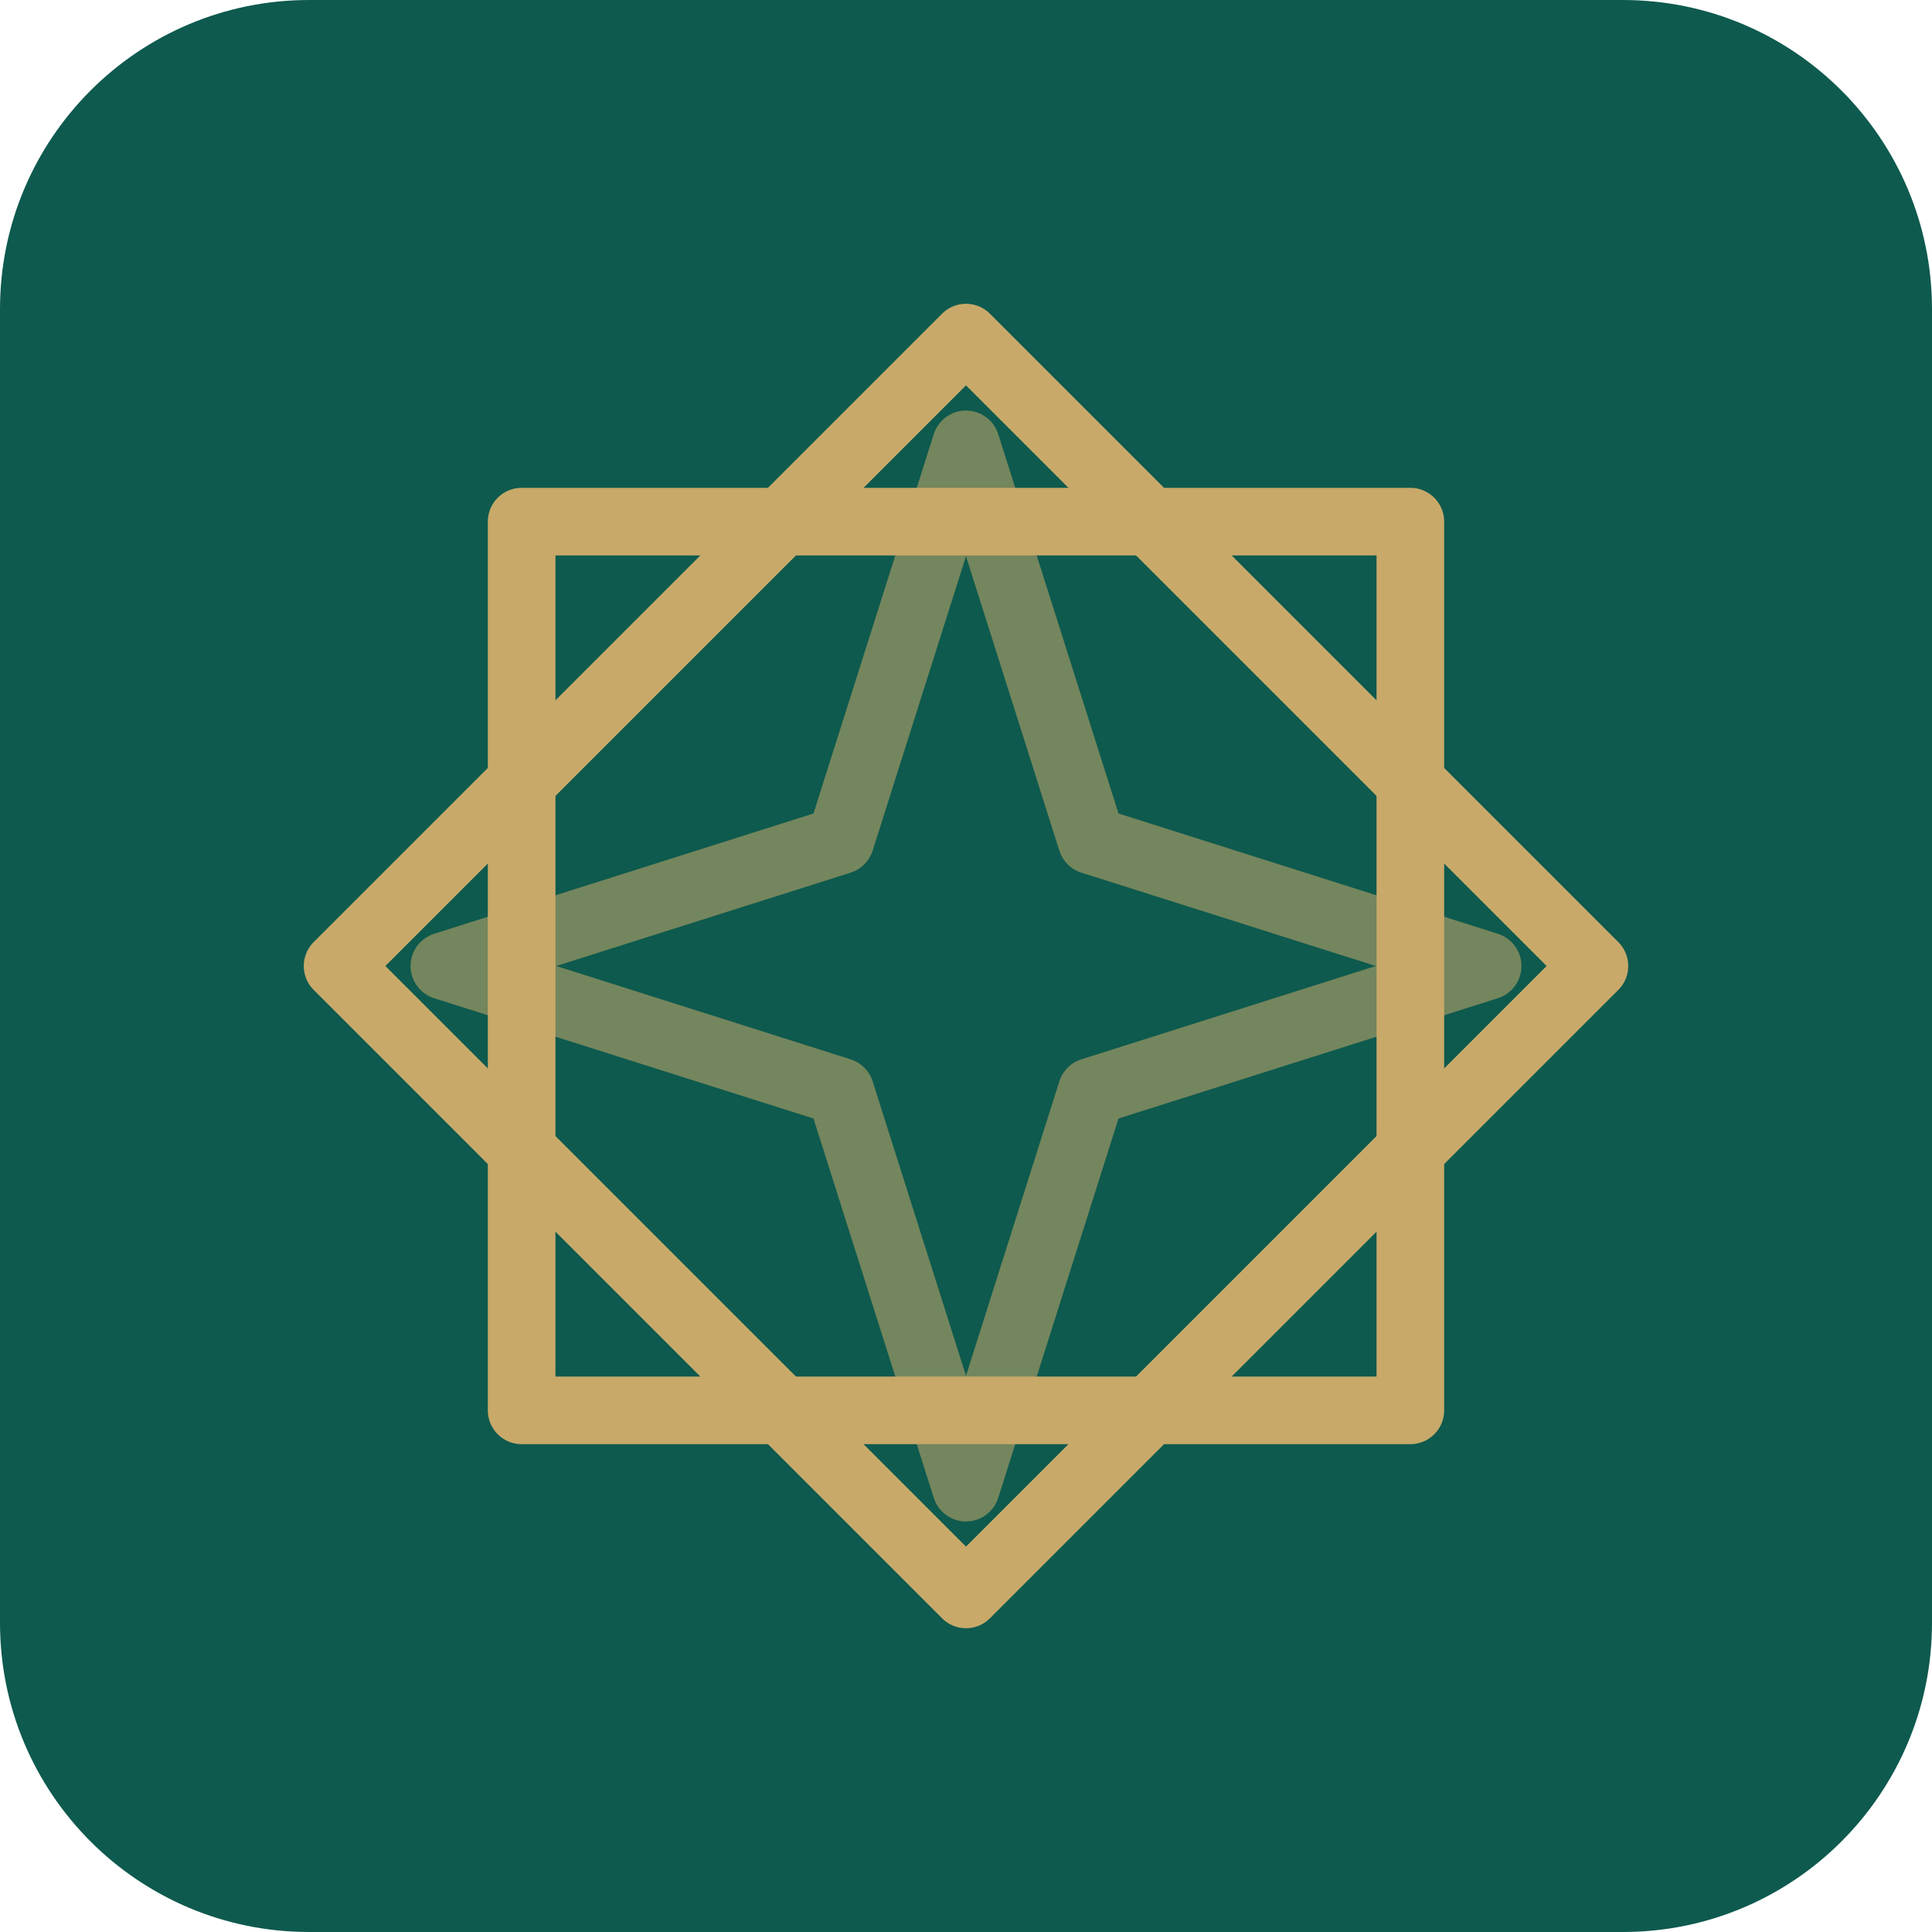
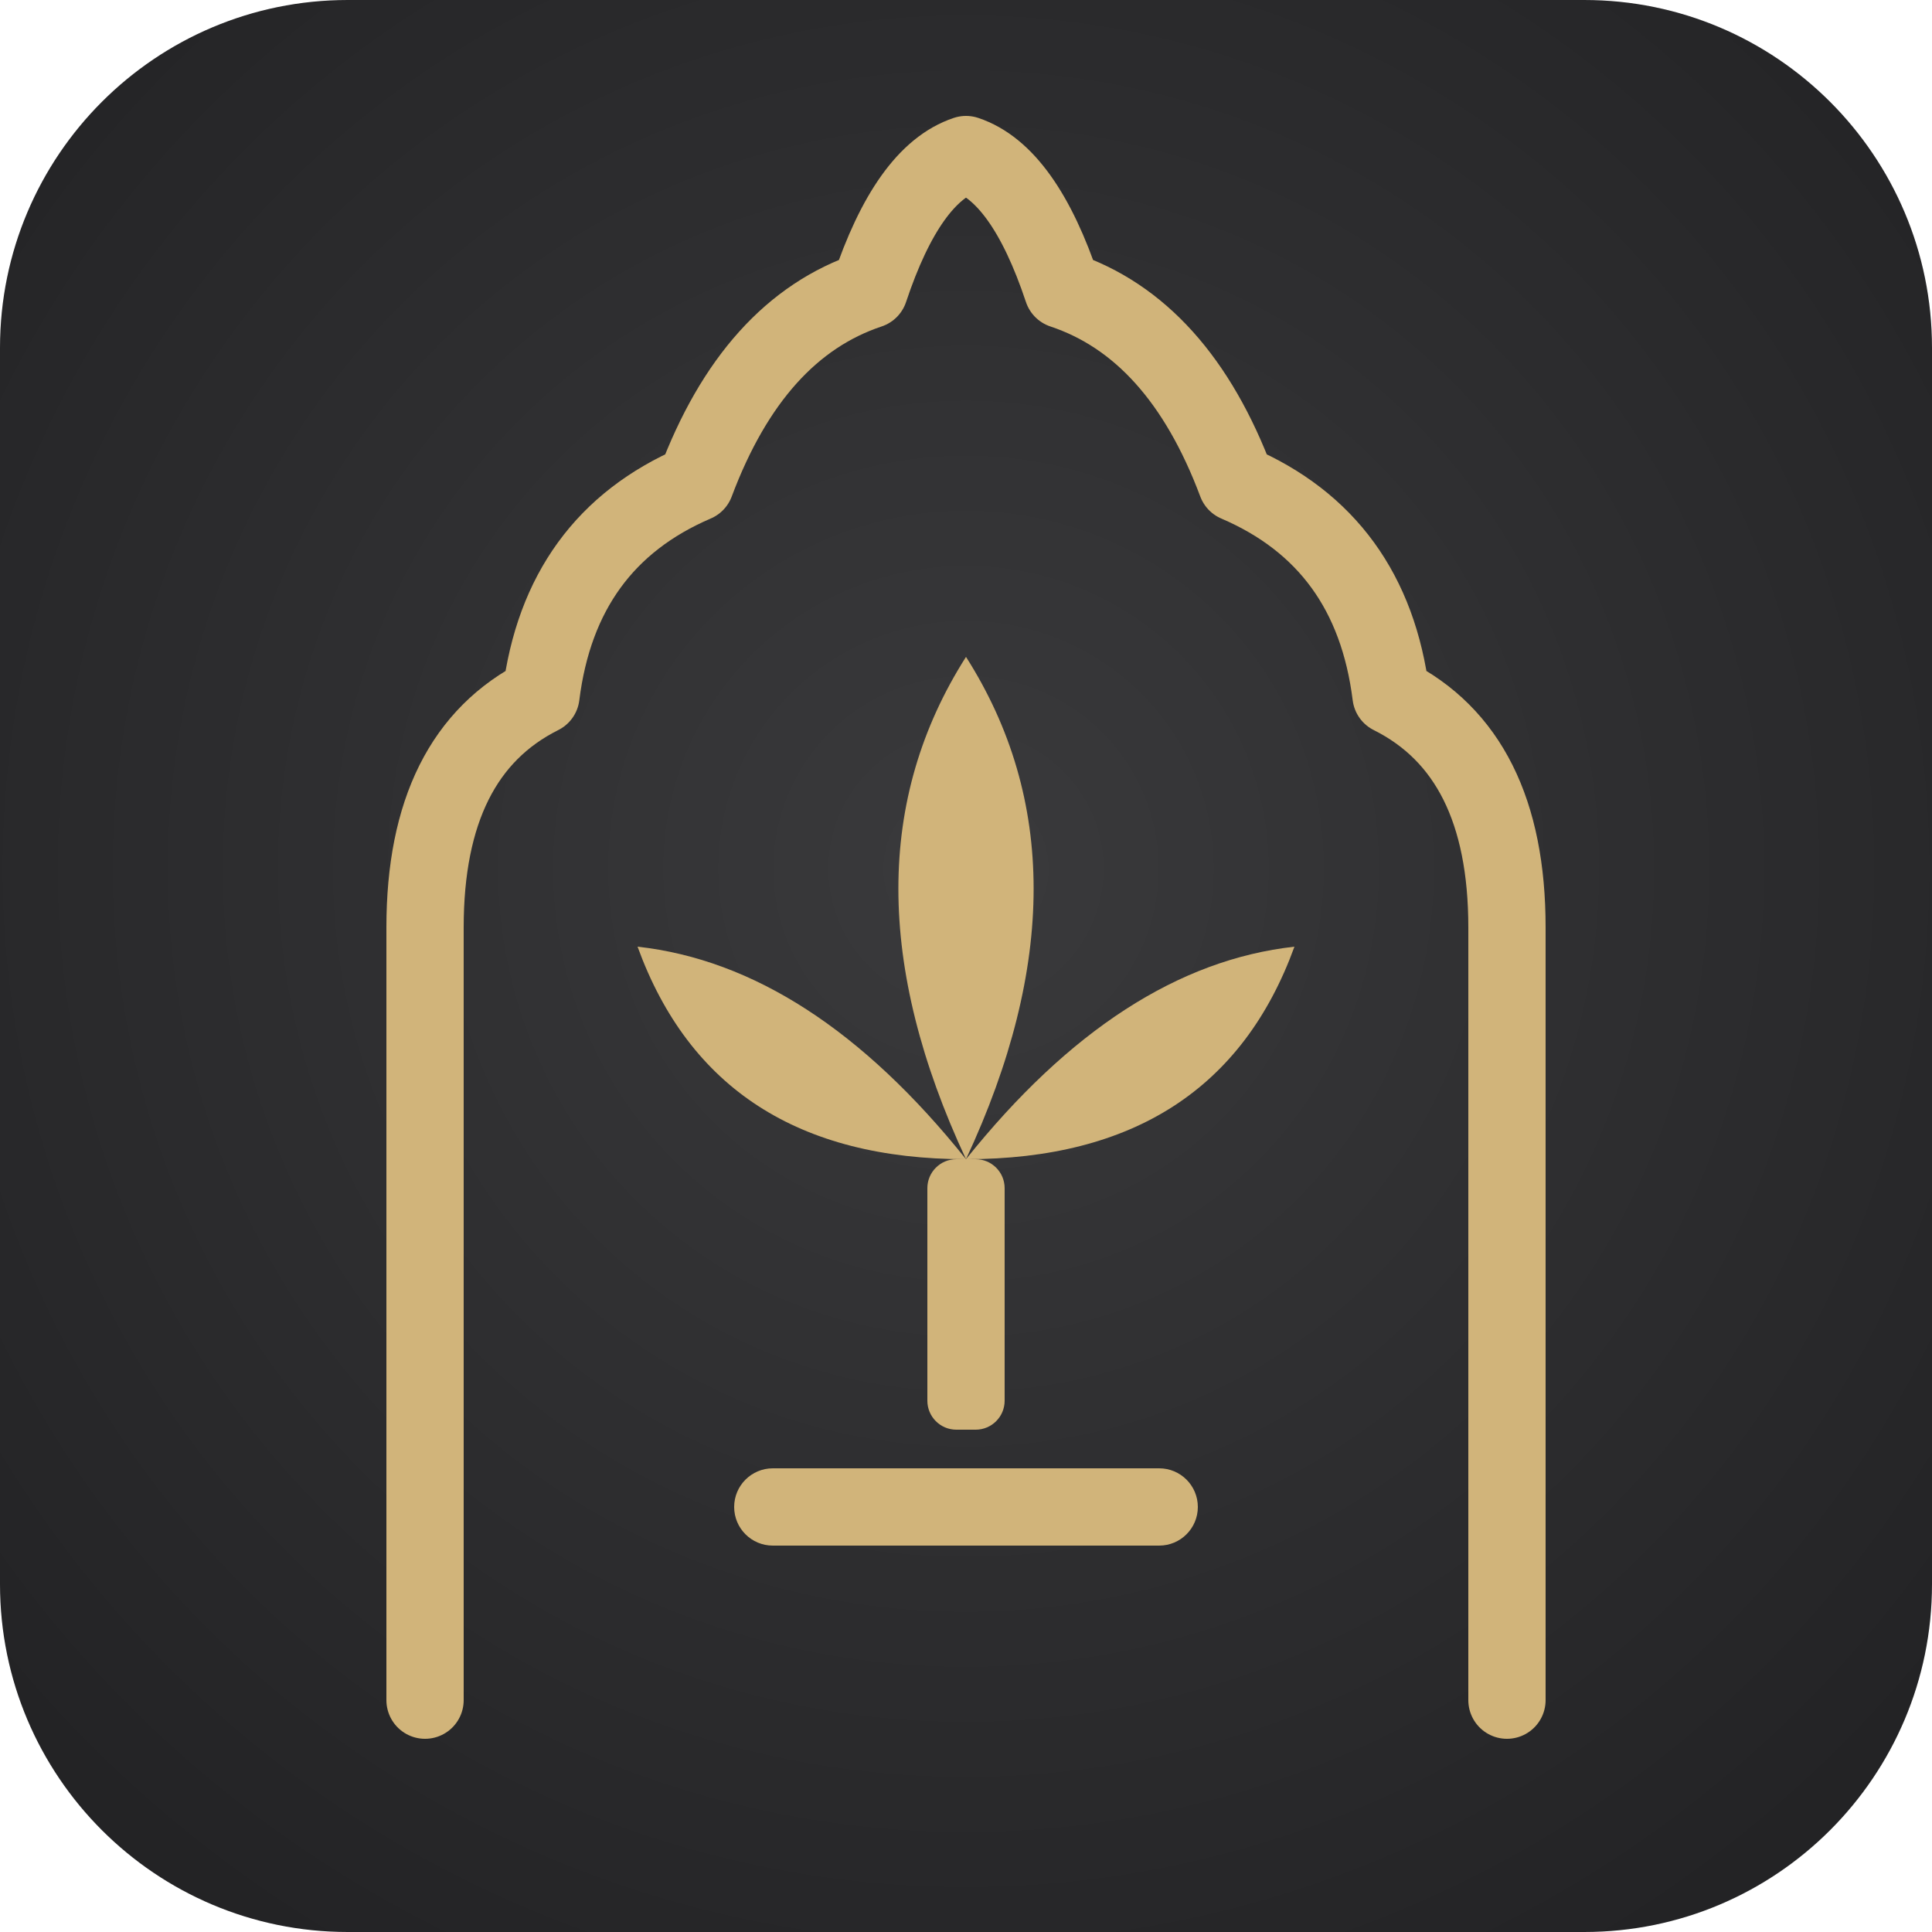
<svg xmlns="http://www.w3.org/2000/svg" viewBox="0 0 100 100">
-   <rect width="100" height="100" rx="16" fill="#0E5A4E" />
-   <g fill="none" stroke="#C8A96A" stroke-width="3.5" stroke-linejoin="round">
-     <rect x="27" y="27" width="46" height="46" />
-     <rect x="27" y="27" width="46" height="46" transform="rotate(45 50 50)" />
-     <polygon points="50,23 56.5,43.5 77,50 56.5,56.5 50,77 43.5,56.5 23,50 43.5,43.5" opacity="0.55" />
+   <defs>
+     <radialGradient id="g" cx="50%" cy="45%" r="65%">
+       <stop offset="0" stop-color="#3A3A3C" />
+       <stop offset="1" stop-color="#232325" />
+     </radialGradient>
+   </defs>
+   <rect width="100" height="100" rx="18" fill="url(#g)" />
+   <path d="M22 88 V48 Q22 39 28 36 Q29 28 36 25 Q39 17 45 15 Q47 9 50 8 Q53 9 55 15 Q61 17 64 25 Q71 28 72 36 Q78 39 78 48 V88" fill="none" stroke="#D1B47A" stroke-width="4" stroke-linejoin="round" stroke-linecap="round" />
+   <g fill="#D1B47A">
+     <path d="M50 34 Q57 45 50 60 Q43 45 50 34Z" />
+     <path d="M50 60 Q37 60 33 49 Q42 50 50 60Z M50 60 Q63 60 67 49 Q58 50 50 60Z" />
+     <rect x="48" y="60" width="4" height="14" rx="1.5" />
+     <rect x="38" y="76" width="24" height="4" rx="2" />
  </g>
</svg>
